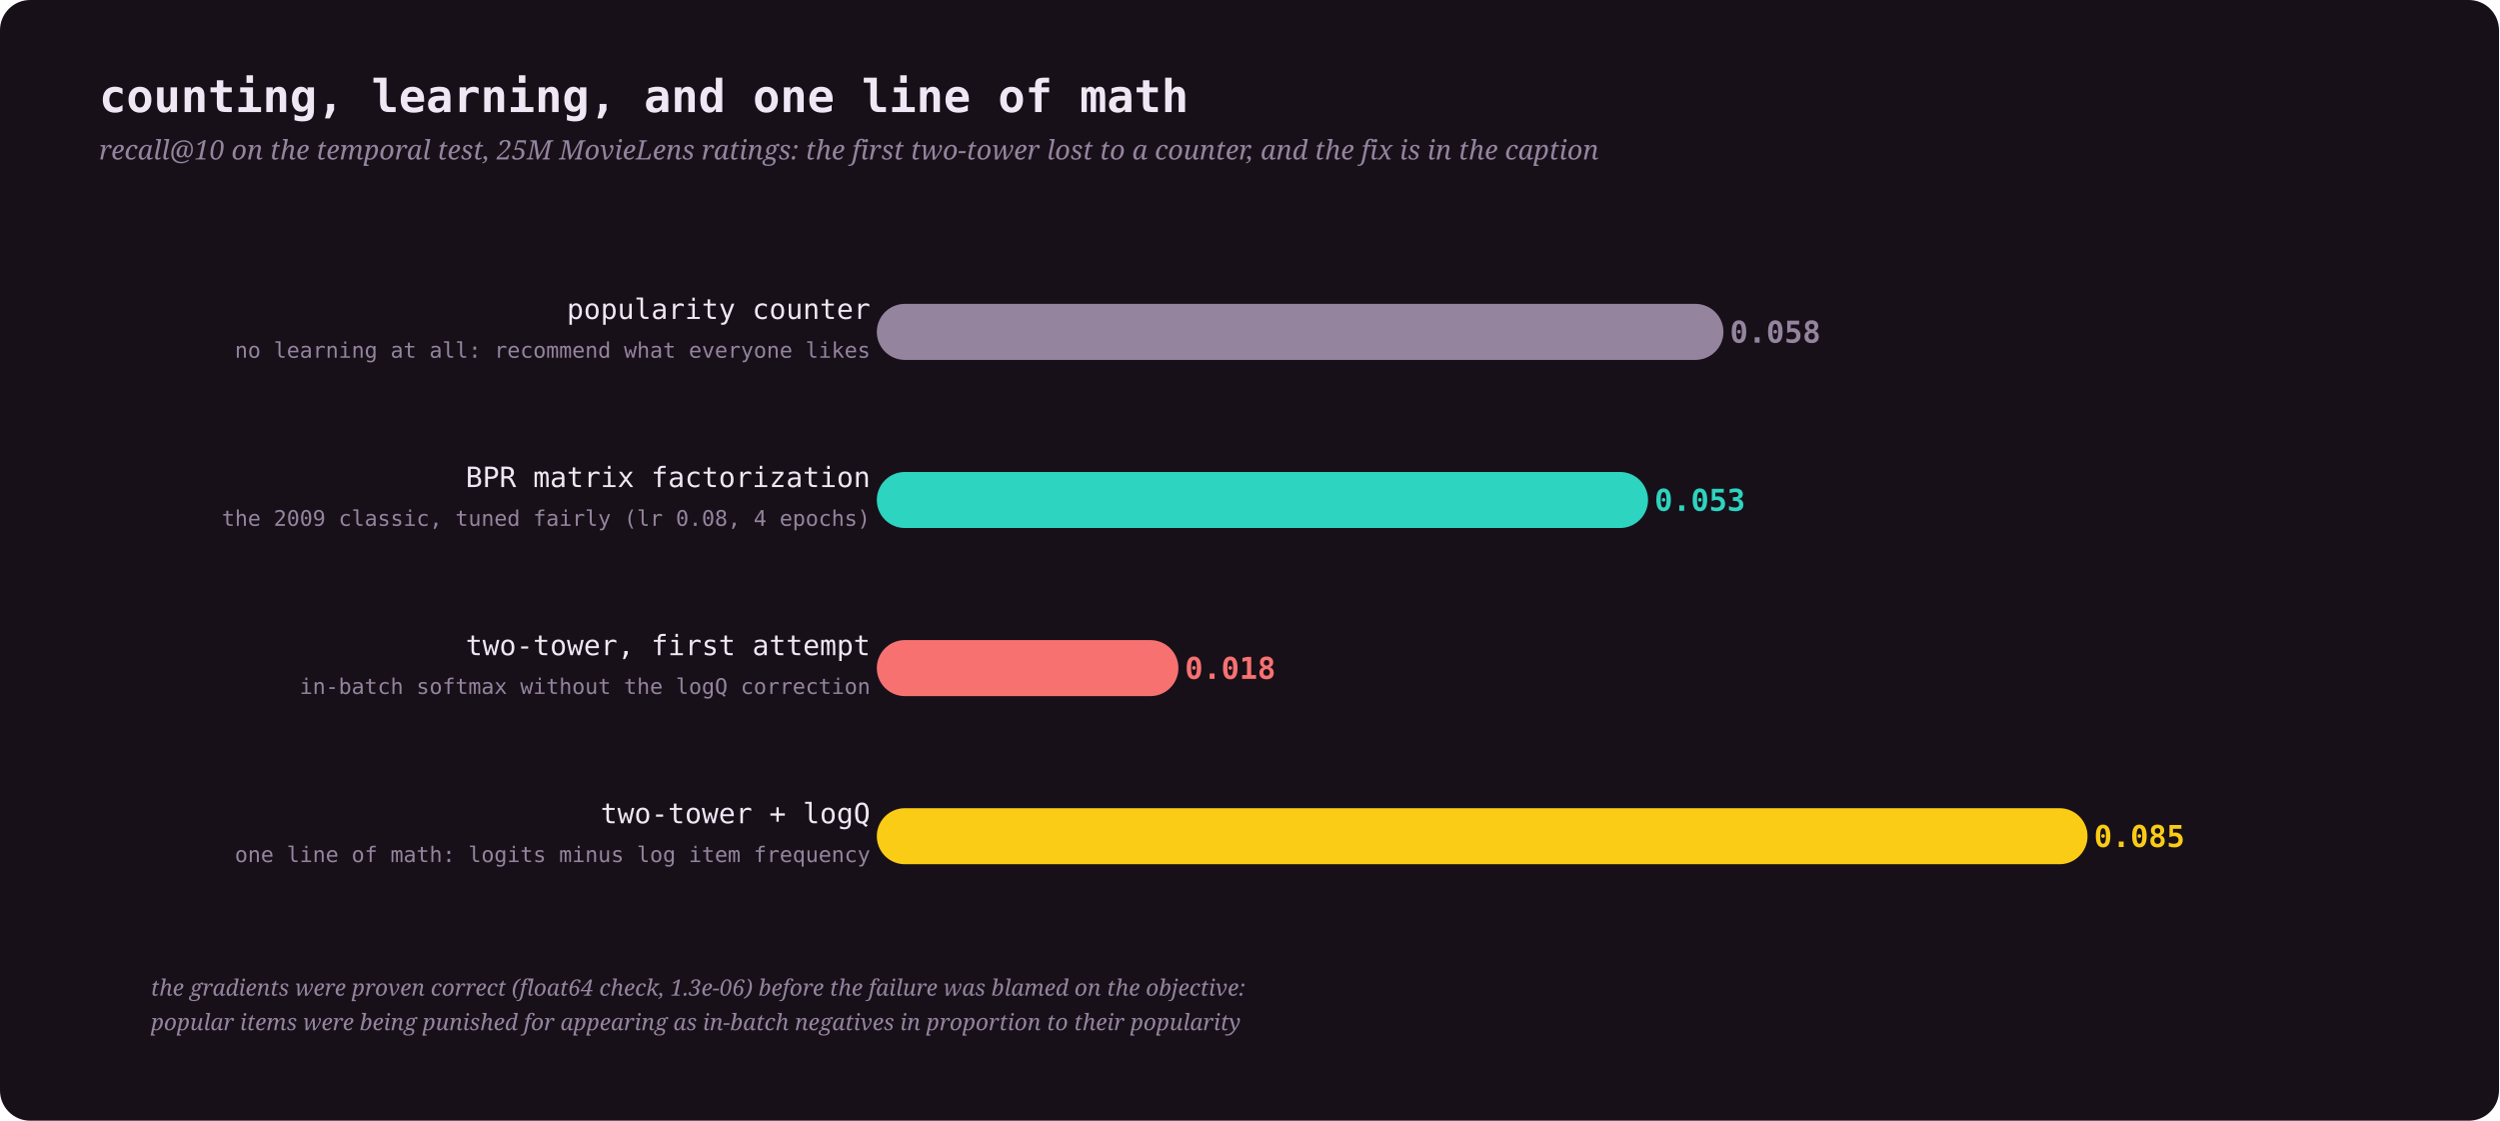
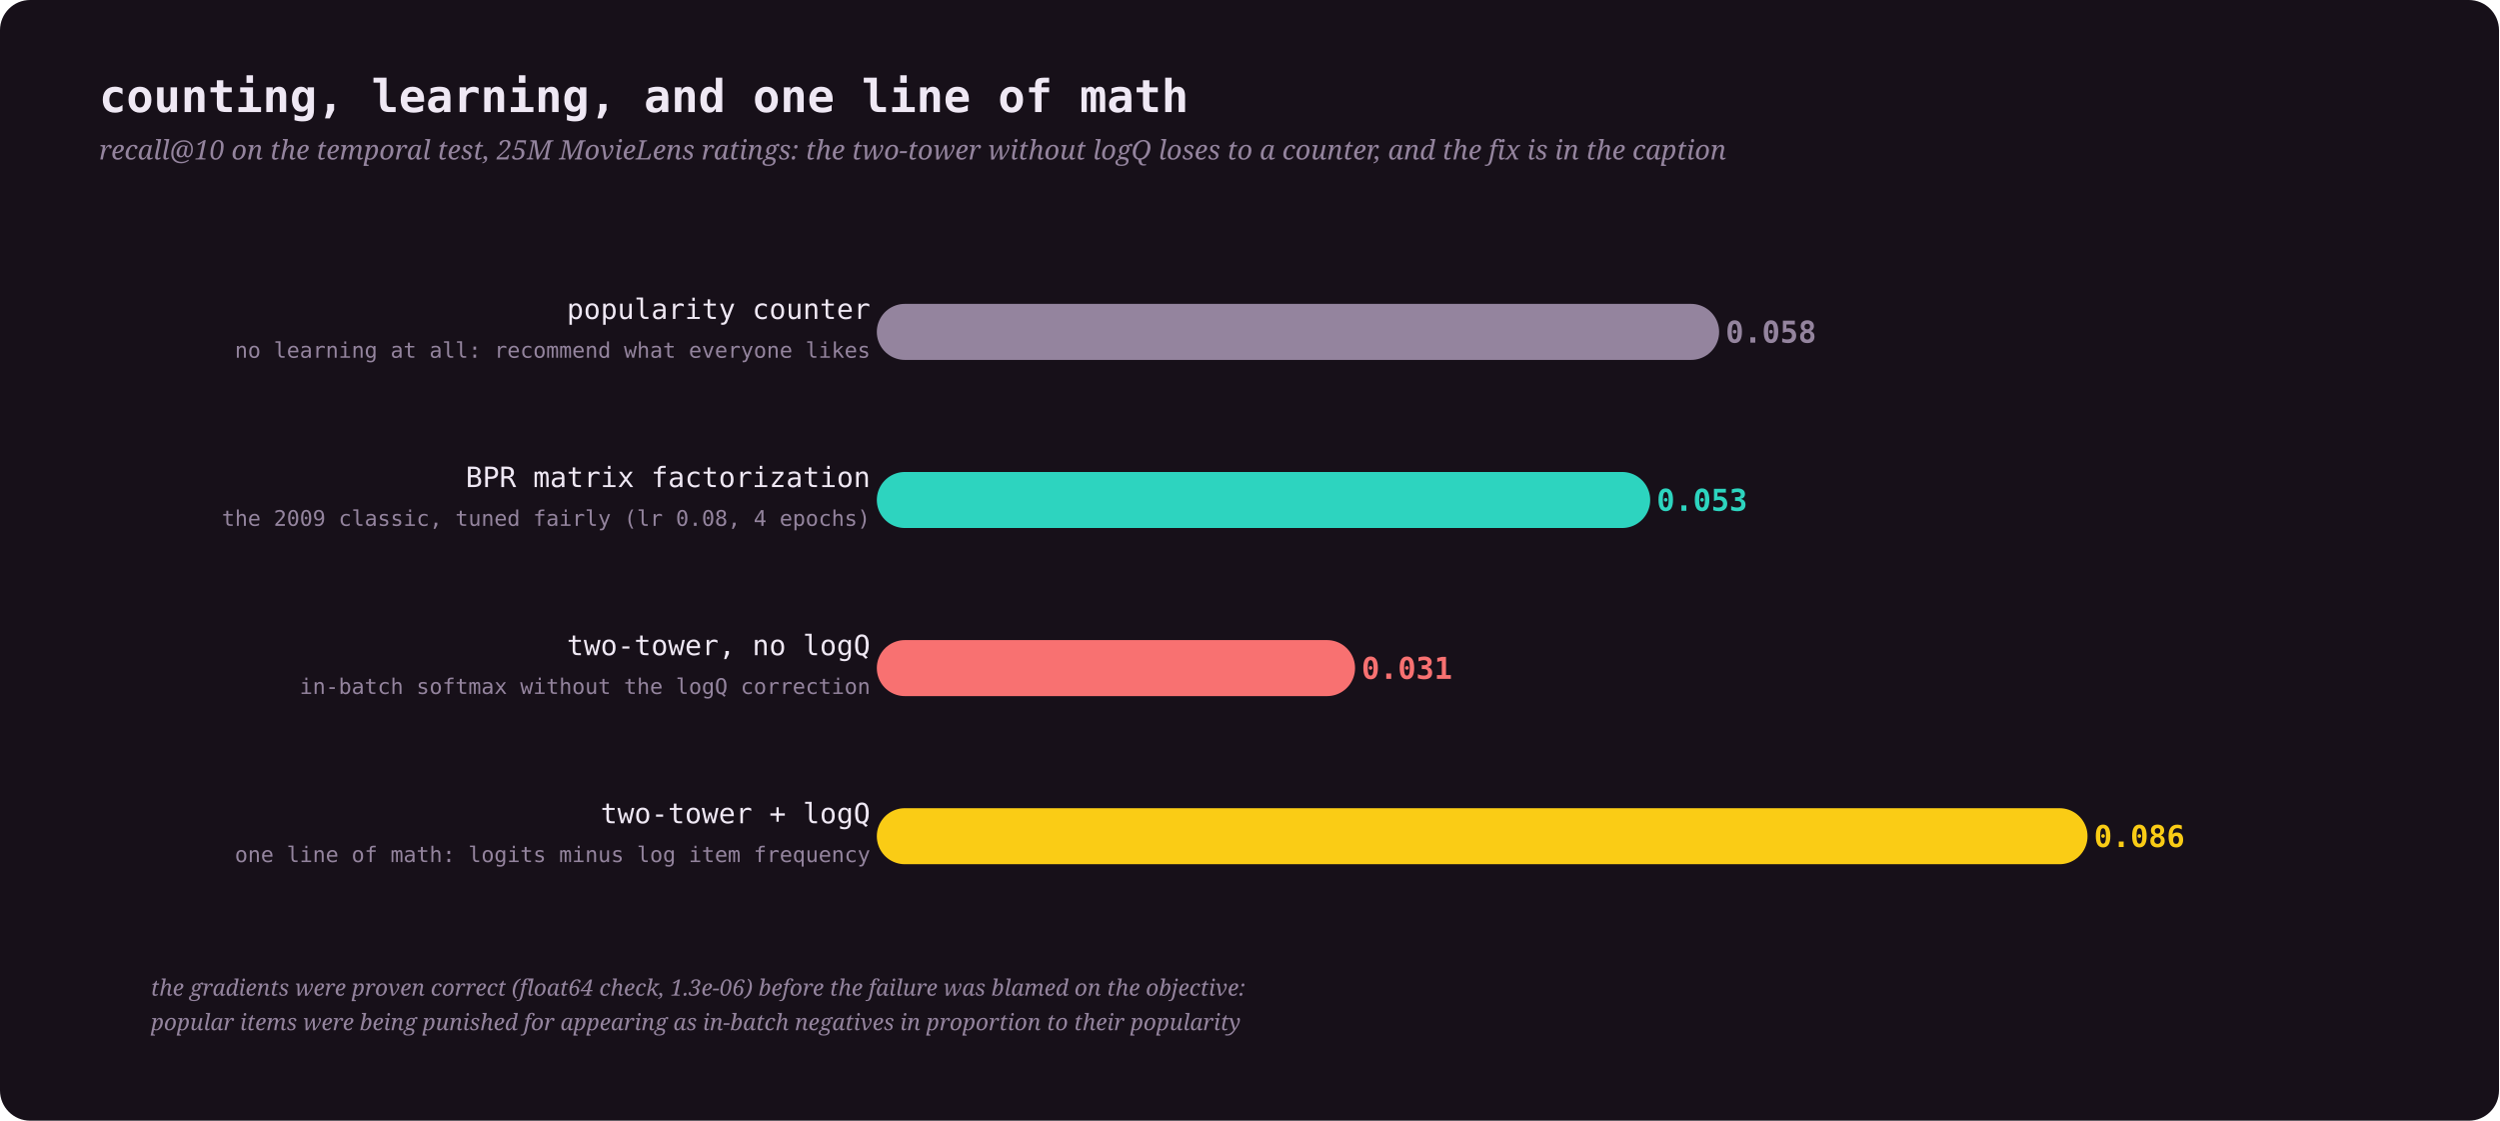
<svg xmlns="http://www.w3.org/2000/svg" viewBox="0 0 1160 520" font-family="Menlo, Consolas, monospace">
  <rect width="1160" height="520" fill="#171019" rx="14" />
  <text x="46" y="52" fill="#efe8f4" font-size="21" font-weight="bold">counting, learning, and one line of math</text>
-   <text x="46" y="74" fill="#94849e" font-size="12.5" font-family="Georgia, serif" font-style="italic">recall@10 on the temporal test, 25M MovieLens ratings: the first two-tower lost to a counter, and the fix is in the caption</text>
+   <text x="46" y="74" fill="#94849e" font-size="12.5" font-family="Georgia, serif" font-style="italic">recall@10 on the temporal test, 25M MovieLens ratings: the two-tower without logQ loses to a counter, and the fix is in the caption</text>
  <text x="404" y="148" fill="#efe8f4" font-size="13" text-anchor="end">popularity counter</text>
  <text x="404" y="166" fill="#94849e" font-size="10" text-anchor="end">no learning at all: recommend what everyone likes</text>
-   <line x1="420" y1="154" x2="787" y2="154" stroke="#94849e" stroke-width="26" stroke-linecap="round" />
-   <text x="803" y="159" fill="#94849e" font-size="14" font-weight="bold">0.058</text>
+   <line x1="420" y1="154" x2="785" y2="154" stroke="#94849e" stroke-width="26" stroke-linecap="round" />
+   <text x="801" y="159" fill="#94849e" font-size="14" font-weight="bold">0.058</text>
  <text x="404" y="226" fill="#efe8f4" font-size="13" text-anchor="end">BPR matrix factorization</text>
  <text x="404" y="244" fill="#94849e" font-size="10" text-anchor="end">the 2009 classic, tuned fairly (lr 0.08, 4 epochs)</text>
-   <line x1="420" y1="232" x2="752" y2="232" stroke="#2dd4bf" stroke-width="26" stroke-linecap="round" />
-   <text x="768" y="237" fill="#2dd4bf" font-size="14" font-weight="bold">0.053</text>
-   <text x="404" y="304" fill="#efe8f4" font-size="13" text-anchor="end">two-tower, first attempt</text>
+   <line x1="420" y1="232" x2="753" y2="232" stroke="#2dd4bf" stroke-width="26" stroke-linecap="round" />
+   <text x="769" y="237" fill="#2dd4bf" font-size="14" font-weight="bold">0.053</text>
+   <text x="404" y="304" fill="#efe8f4" font-size="13" text-anchor="end">two-tower, no logQ</text>
  <text x="404" y="322" fill="#94849e" font-size="10" text-anchor="end">in-batch softmax without the logQ correction</text>
-   <line x1="420" y1="310" x2="534" y2="310" stroke="#f87171" stroke-width="26" stroke-linecap="round" />
-   <text x="550" y="315" fill="#f87171" font-size="14" font-weight="bold">0.018</text>
+   <line x1="420" y1="310" x2="616" y2="310" stroke="#f87171" stroke-width="26" stroke-linecap="round" />
+   <text x="632" y="315" fill="#f87171" font-size="14" font-weight="bold">0.031</text>
  <text x="404" y="382" fill="#efe8f4" font-size="13" text-anchor="end">two-tower + logQ</text>
  <text x="404" y="400" fill="#94849e" font-size="10" text-anchor="end">one line of math: logits minus log item frequency</text>
  <line x1="420" y1="388" x2="956" y2="388" stroke="#facc15" stroke-width="26" stroke-linecap="round" />
-   <text x="972" y="393" fill="#facc15" font-size="14" font-weight="bold">0.085</text>
+   <text x="972" y="393" fill="#facc15" font-size="14" font-weight="bold">0.086</text>
  <text x="70" y="462" fill="#94849e" font-size="10.5" font-family="Georgia, serif" font-style="italic">the gradients were proven correct (float64 check, 1.3e-06) before the failure was blamed on the objective:</text>
  <text x="70" y="478" fill="#94849e" font-size="10.5" font-family="Georgia, serif" font-style="italic">popular items were being punished for appearing as in-batch negatives in proportion to their popularity</text>
</svg>
